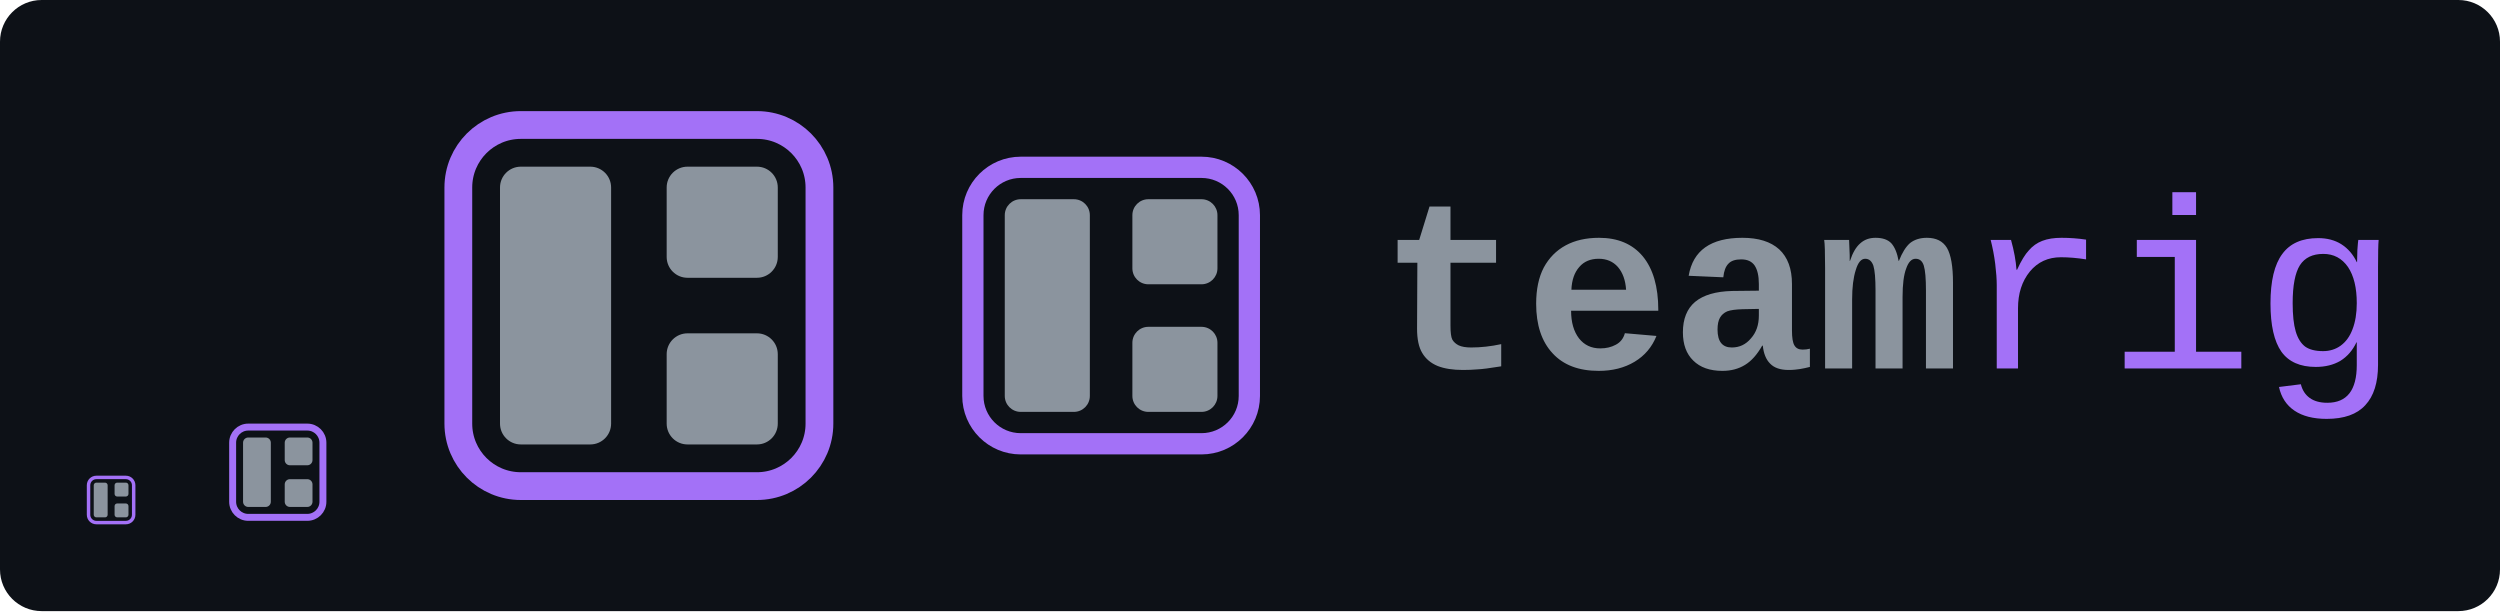
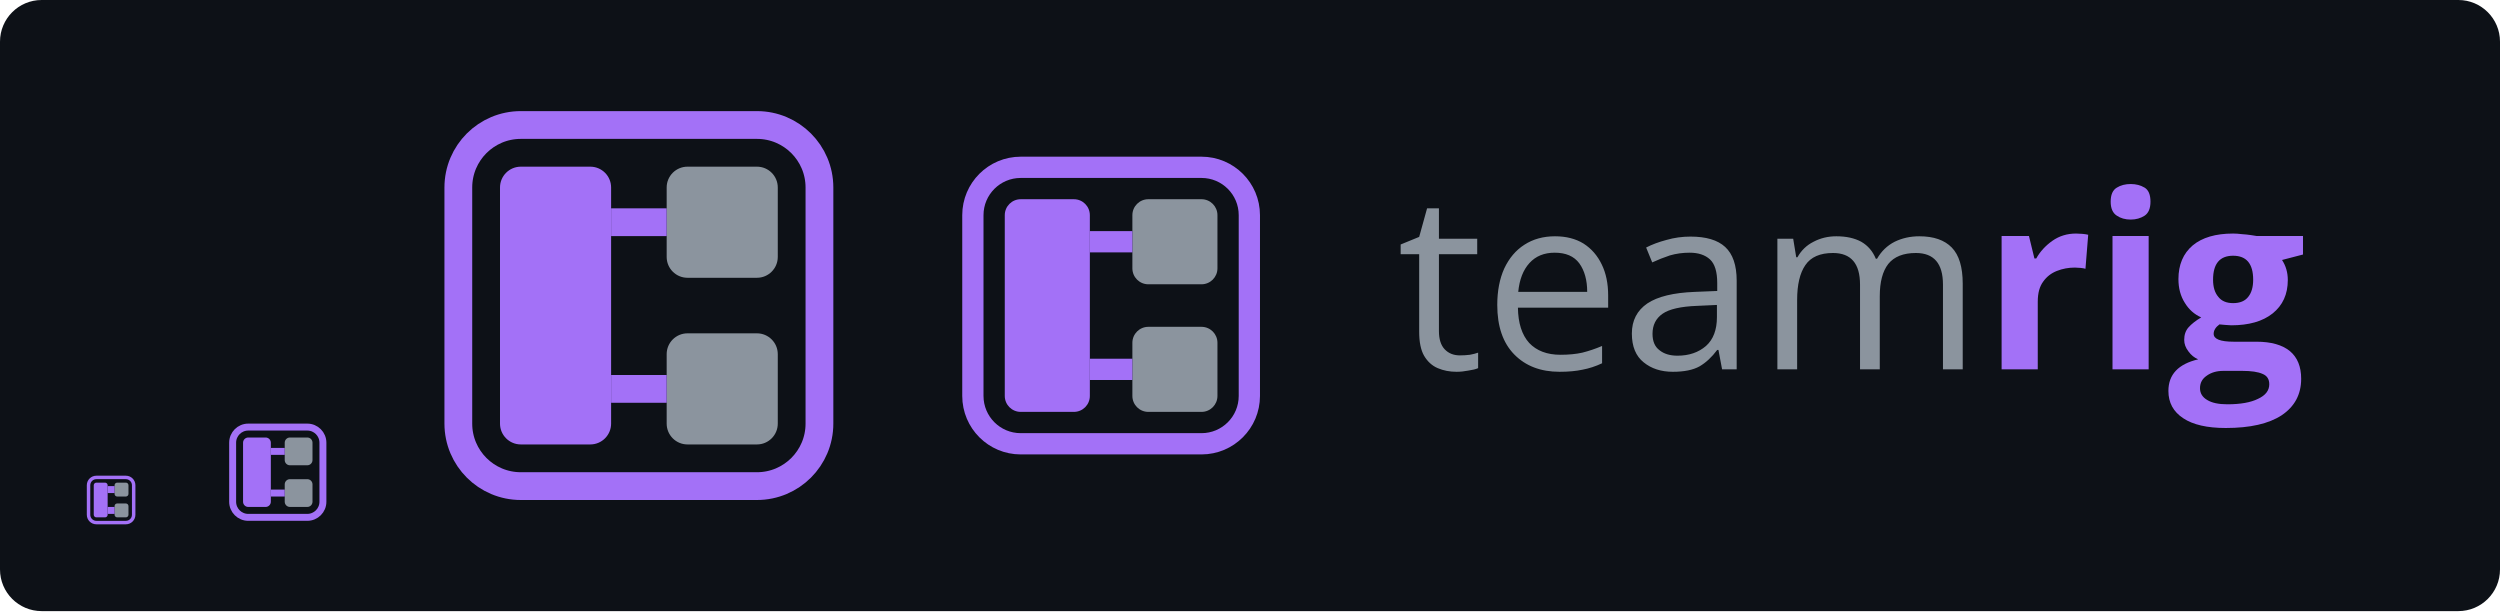
<svg xmlns="http://www.w3.org/2000/svg" width="720" height="176" viewBox="0 0 720 176" role="img" aria-label="teamrig icon at 16, 32 and 128 px and logo, on a dark background">
  <rect width="720" height="176" rx="12" fill="#0d1117" />
  <g transform="translate(24 136) scale(0.25)">
    <rect fill="none" stroke="#a371f7" x="6" y="6" width="52" height="52" rx="9" stroke-width="4" />
-     <rect fill="#8b949e" x="12" y="12" width="16" height="40" rx="3" />
+     <rect fill="#a371f7" x="12" y="12" width="16" height="40" rx="3" />
    <rect fill="#8b949e" x="36" y="12" width="16" height="16" rx="3" />
    <rect fill="#8b949e" x="36" y="36" width="16" height="16" rx="3" />
+     <rect fill="#a371f7" x="28" y="16" width="8" height="8" />
+     <rect fill="#a371f7" x="28" y="40" width="8" height="8" />
  </g>
  <g transform="translate(64 120) scale(0.5)">
    <rect fill="none" stroke="#a371f7" x="6" y="6" width="52" height="52" rx="9" stroke-width="4" />
-     <rect fill="#8b949e" x="12" y="12" width="16" height="40" rx="3" />
+     <rect fill="#a371f7" x="12" y="12" width="16" height="40" rx="3" />
    <rect fill="#8b949e" x="36" y="12" width="16" height="16" rx="3" />
    <rect fill="#8b949e" x="36" y="36" width="16" height="16" rx="3" />
+     <rect fill="#a371f7" x="28" y="18" width="8" height="4" />
+     <rect fill="#a371f7" x="28" y="42" width="8" height="4" />
  </g>
  <g transform="translate(120 24) scale(2)">
    <rect fill="none" stroke="#a371f7" x="6" y="6" width="52" height="52" rx="9" stroke-width="4" />
-     <rect fill="#8b949e" x="12" y="12" width="16" height="40" rx="3" />
+     <rect fill="#a371f7" x="12" y="12" width="16" height="40" rx="3" />
    <rect fill="#8b949e" x="36" y="12" width="16" height="16" rx="3" />
    <rect fill="#8b949e" x="36" y="36" width="16" height="16" rx="3" />
+     <rect fill="#a371f7" x="28" y="18" width="8" height="4" />
+     <rect fill="#a371f7" x="28" y="42" width="8" height="4" />
  </g>
  <g transform="translate(264 32) scale(0.875)">
    <g transform="translate(8 8) scale(1.75)">
      <rect fill="none" stroke="#a371f7" x="6" y="6" width="52" height="52" rx="9" stroke-width="4" />
-       <rect fill="#8b949e" x="12" y="12" width="16" height="40" rx="3" />
+       <rect fill="#a371f7" x="12" y="12" width="16" height="40" rx="3" />
      <rect fill="#8b949e" x="36" y="12" width="16" height="16" rx="3" />
      <rect fill="#8b949e" x="36" y="36" width="16" height="16" rx="3" />
+       <rect fill="#a371f7" x="28" y="18" width="8" height="4" />
+       <rect fill="#a371f7" x="28" y="42" width="8" height="4" />
    </g>
-     <path fill="#8b949e" d="M164.8 49.9H158.3V42.4H165.4L168.8 31.4H175.7V42.4H190.7V49.9H175.7V70.6Q175.7 74 176.3 75.2Q177 76.4 178.4 77.1Q179.9 77.8 182.5 77.8Q187.3 77.8 192.4 76.7V84Q186.9 84.9 184.6 85Q182.3 85.2 179.8 85.2Q174.8 85.2 171.5 83.9Q168.1 82.5 166.4 79.6Q164.7 76.8 164.7 71.6ZM224.5 85.5Q214.6 85.5 209.3 79.7Q203.9 73.9 203.9 63.4Q203.9 56.3 206.4 51.5Q209 46.7 213.6 44.2Q218.2 41.7 224.6 41.7Q233.9 41.7 239 47.8Q244.1 54 244.1 65.4V65.7H215.4Q215.4 71.4 218 74.8Q220.6 78.1 225 78.1Q227.9 78.1 230.1 76.9Q232.4 75.7 233.1 73.1L243.5 74Q241.3 79.5 236.3 82.5Q231.3 85.5 224.5 85.5ZM224.5 48.6Q220.4 48.6 218.1 51.3Q215.7 54 215.5 58.8H233.5Q233.2 54.1 230.8 51.3Q228.4 48.6 224.5 48.6ZM265.2 85.5Q259 85.5 255.6 82.1Q252.2 78.8 252.2 72.8Q252.2 66.2 256.2 62.8Q260.3 59.4 268.4 59.2L277.2 59.1V56.9Q277.2 52.9 275.8 50.8Q274.4 48.8 271.4 48.8Q268.5 48.8 267.2 50.2Q265.8 51.6 265.5 54.7L254.1 54.2Q256.2 41.7 271.8 41.7Q279.7 41.7 283.9 45.5Q288.1 49.4 288.1 56.9V72.2Q288.1 75.8 288.9 77.1Q289.7 78.5 291.6 78.5Q292.9 78.5 294 78.2V84.2Q293.1 84.4 292.3 84.6Q291.5 84.8 290.7 84.9Q289.9 85 289.1 85.1Q288.2 85.2 287 85.2Q282.9 85.2 280.9 83.1Q278.9 81.1 278.5 77.2H278.3Q275.8 81.6 272.7 83.5Q269.5 85.5 265.2 85.5ZM277.2 65.1 271.9 65.2Q268.4 65.3 266.8 65.9Q265.2 66.6 264.4 68Q263.6 69.4 263.6 71.9Q263.6 77.8 268.3 77.8Q272.1 77.8 274.6 74.8Q277.2 71.9 277.2 67.3ZM315.6 84.7V59Q315.6 53.2 314.9 50.9Q314.1 48.6 312.2 48.6Q310.2 48.6 309.1 52.3Q307.9 56 307.9 62V84.7H299V51.5Q299 44.1 298.7 42.4H306.9L307.1 47.4V49.3H307.2Q308.5 45.3 310.6 43.5Q312.6 41.7 315.6 41.7Q319.1 41.7 320.8 43.5Q322.5 45.4 323.2 49.3H323.3Q324.9 45.2 327 43.4Q329.2 41.7 332.5 41.7Q337.1 41.7 339.1 45Q341.1 48.4 341.1 56.5V84.7H332.2V59Q332.2 53.2 331.5 50.9Q330.8 48.6 328.8 48.6Q326.8 48.6 325.7 51.8Q324.5 54.9 324.5 61.2V84.7Z" />
-     <path fill="#a371f7" d="M384.9 48.8Q380.5 48.1 376.6 48.1Q370.3 48.1 366.4 52.8Q362.5 57.6 362.5 64.9V84.7H355.5V57.3Q355.5 54.4 355 50.3Q354.5 46.3 353.5 42.4H360.2Q361.7 47.8 362 52.2H362.2Q364.2 47.8 366.1 45.8Q367.9 43.7 370.5 42.7Q373.1 41.7 376.8 41.7Q380.9 41.7 384.9 42.3ZM421.1 79.2H436V84.7H397.6V79.2H414.1V48H401.6V42.4H421.1ZM413.3 34.2V26.7H421.1V34.2ZM464.1 101.3Q457.5 101.3 453.5 98.6Q449.5 95.9 448.4 90.8L455.6 89.9Q456.3 92.8 458.5 94.4Q460.7 96 464.3 96Q474 96 474 83.6V76.1H473.9Q472 80.1 468.6 82.2Q465.2 84.2 460.5 84.2Q452.8 84.2 449.2 79.2Q445.6 74.1 445.6 63.3Q445.6 52.2 449.5 47Q453.3 41.8 461.3 41.8Q465.7 41.8 468.9 43.8Q472.2 45.9 474 49.7H474.1Q474.1 48.5 474.2 45.7Q474.4 42.9 474.5 42.4H481.2Q481 44.5 481 51.2V83.5Q481 92.3 476.8 96.8Q472.7 101.3 464.1 101.3ZM474 63.2Q474 55.6 471.1 51.3Q468.1 47 463 47Q457.7 47 455.3 50.7Q452.9 54.5 452.9 63.2Q452.9 69.1 453.9 72.5Q454.9 75.9 457 77.5Q459.1 79 462.9 79Q466.2 79 468.7 77.2Q471.3 75.3 472.6 71.8Q474 68.2 474 63.2Z" />
+     <path fill="#8b949e" d="M178.8 80.4Q180.4 80.4 182.1 80.2Q183.7 79.9 184.8 79.5L184.8 84.6Q183.7 85.1 181.6 85.4Q179.6 85.8 177.7 85.8Q174.3 85.8 171.5 84.6Q168.7 83.4 167 80.5Q165.4 77.7 165.4 72.6L165.4 47.1L159.3 47.1L159.3 43.9L165.4 41.4L168 32L171.9 32L171.9 42L184.5 42L184.5 47.1L171.9 47.1L171.9 72.4Q171.9 76.4 173.8 78.4Q175.7 80.4 178.8 80.4M210.1 41.2Q215.6 41.2 219.5 43.6Q223.4 46.1 225.5 50.5Q227.6 54.8 227.6 60.7L227.6 64.7L197.9 64.7Q198 72.3 201.6 76.3Q205.3 80.2 211.9 80.2Q216 80.2 219.1 79.5Q222.3 78.7 225.6 77.3L225.6 83Q222.4 84.5 219.2 85.1Q216 85.8 211.6 85.8Q202.3 85.8 196.7 80.1Q191.1 74.4 191.1 63.8Q191.1 56.9 193.4 51.8Q195.8 46.7 200 44Q204.3 41.2 210.1 41.2M210 46.6Q204.8 46.6 201.7 50Q198.6 53.4 198 59.5L220.7 59.5Q220.7 53.7 218.1 50.1Q215.5 46.6 210 46.6M254.7 41.3Q262.4 41.3 266.1 44.7Q269.9 48.2 269.9 55.8L269.9 85L265.1 85L263.9 78.6L263.5 78.6Q260.8 82.2 257.7 84Q254.5 85.8 248.9 85.8Q243.1 85.8 239.3 82.7Q235.4 79.6 235.4 73.2Q235.4 66.8 240.5 63.3Q245.6 59.9 256.1 59.5L263.5 59.2L263.5 56.6Q263.5 51 261.1 48.8Q258.7 46.6 254.4 46.6Q251 46.6 247.9 47.5Q244.9 48.5 242.1 49.8L240.1 44.9Q243 43.4 246.8 42.4Q250.6 41.3 254.7 41.3M263.4 67.8L263.4 63.8L256.9 64.1Q248.8 64.4 245.5 66.7Q242.2 69 242.2 73.3Q242.2 77 244.5 78.7Q246.7 80.5 250.4 80.5Q256.1 80.5 259.8 77.3Q263.4 74.1 263.4 67.8M330 41.2Q337.1 41.2 340.7 44.9Q344.3 48.6 344.3 56.8L344.3 85L337.8 85L337.8 57.1Q337.8 46.7 328.9 46.7Q322.7 46.7 319.8 50.3Q317 53.9 317 60.9L317 85L310.5 85L310.5 57.1Q310.5 46.7 301.6 46.7Q295.2 46.7 292.5 50.7Q289.8 54.6 289.8 62.2L289.8 85L283.3 85L283.3 42L288.5 42L289.5 48.1L289.9 48.1Q291.8 44.7 295.2 43Q298.6 41.2 302.7 41.2Q307.6 41.2 310.9 43Q314.2 44.9 315.7 48.6L316.1 48.6Q318.2 44.9 321.9 43Q325.6 41.2 330 41.2" />
+     <path fill="#a371f7" d="M381.6 40.3Q382.5 40.3 383.7 40.4Q384.8 40.5 385.6 40.7L384.7 51.9Q384.1 51.7 383 51.6Q381.9 51.5 381.2 51.5Q378.1 51.5 375.3 52.6Q372.5 53.7 370.8 56.1Q369 58.5 369 62.7L369 85L357.1 85L357.1 41.1L366.1 41.1L367.9 48.5L368.5 48.5Q370.4 45.1 373.8 42.7Q377.2 40.3 381.6 40.3M399.6 24Q402.2 24 404.2 25.2Q406.1 26.4 406.1 29.8Q406.1 33.1 404.2 34.4Q402.2 35.7 399.6 35.7Q396.9 35.7 395 34.4Q393 33.1 393 29.8Q393 26.4 395 25.2Q396.9 24 399.6 24M393.6 41.1L405.5 41.1L405.5 85L393.6 85L393.6 41.1M430.9 104.3Q421.7 104.3 416.9 101.1Q412 97.9 412 92.1Q412 84 421.8 81.7Q419.9 80.9 418.6 79.1Q417.2 77.3 417.2 75.3Q417.2 72.8 418.6 71.2Q420.1 69.5 422.8 67.9Q419.4 66.4 417.4 63.1Q415.3 59.8 415.3 55.3Q415.3 48.2 420 44.2Q424.7 40.3 433.3 40.3Q434.6 40.3 436.2 40.5Q437.8 40.6 439.1 40.8Q440.5 41 441 41.1L456.3 41.1L456.3 47.2L449.4 49Q451.3 51.9 451.3 55.6Q451.3 62.6 446.3 66.6Q441.4 70.5 432.7 70.5Q430.6 70.4 428.8 70.2Q426.9 71.6 426.9 73.3Q426.9 75.9 433.5 75.9L441 75.9Q448.2 75.9 452 79Q455.7 82.1 455.7 88.1Q455.7 95.8 449.3 100.1Q442.9 104.3 430.9 104.3M433.3 63.2Q436.7 63.2 438.3 61.1Q439.9 59.1 439.9 55.5Q439.9 47.6 433.3 47.6Q426.7 47.6 426.7 55.5Q426.7 59.1 428.4 61.1Q430 63.2 433.3 63.2M431.4 96.5Q437.9 96.5 441.5 94.7Q445.2 93 445.2 89.9Q445.2 87.4 443 86.5Q440.8 85.5 436.3 85.5L430.1 85.5Q426.8 85.5 424.6 87.1Q422.4 88.6 422.4 91.2Q422.4 93.7 424.8 95.1Q427.1 96.5 431.4 96.5" />
  </g>
</svg>
